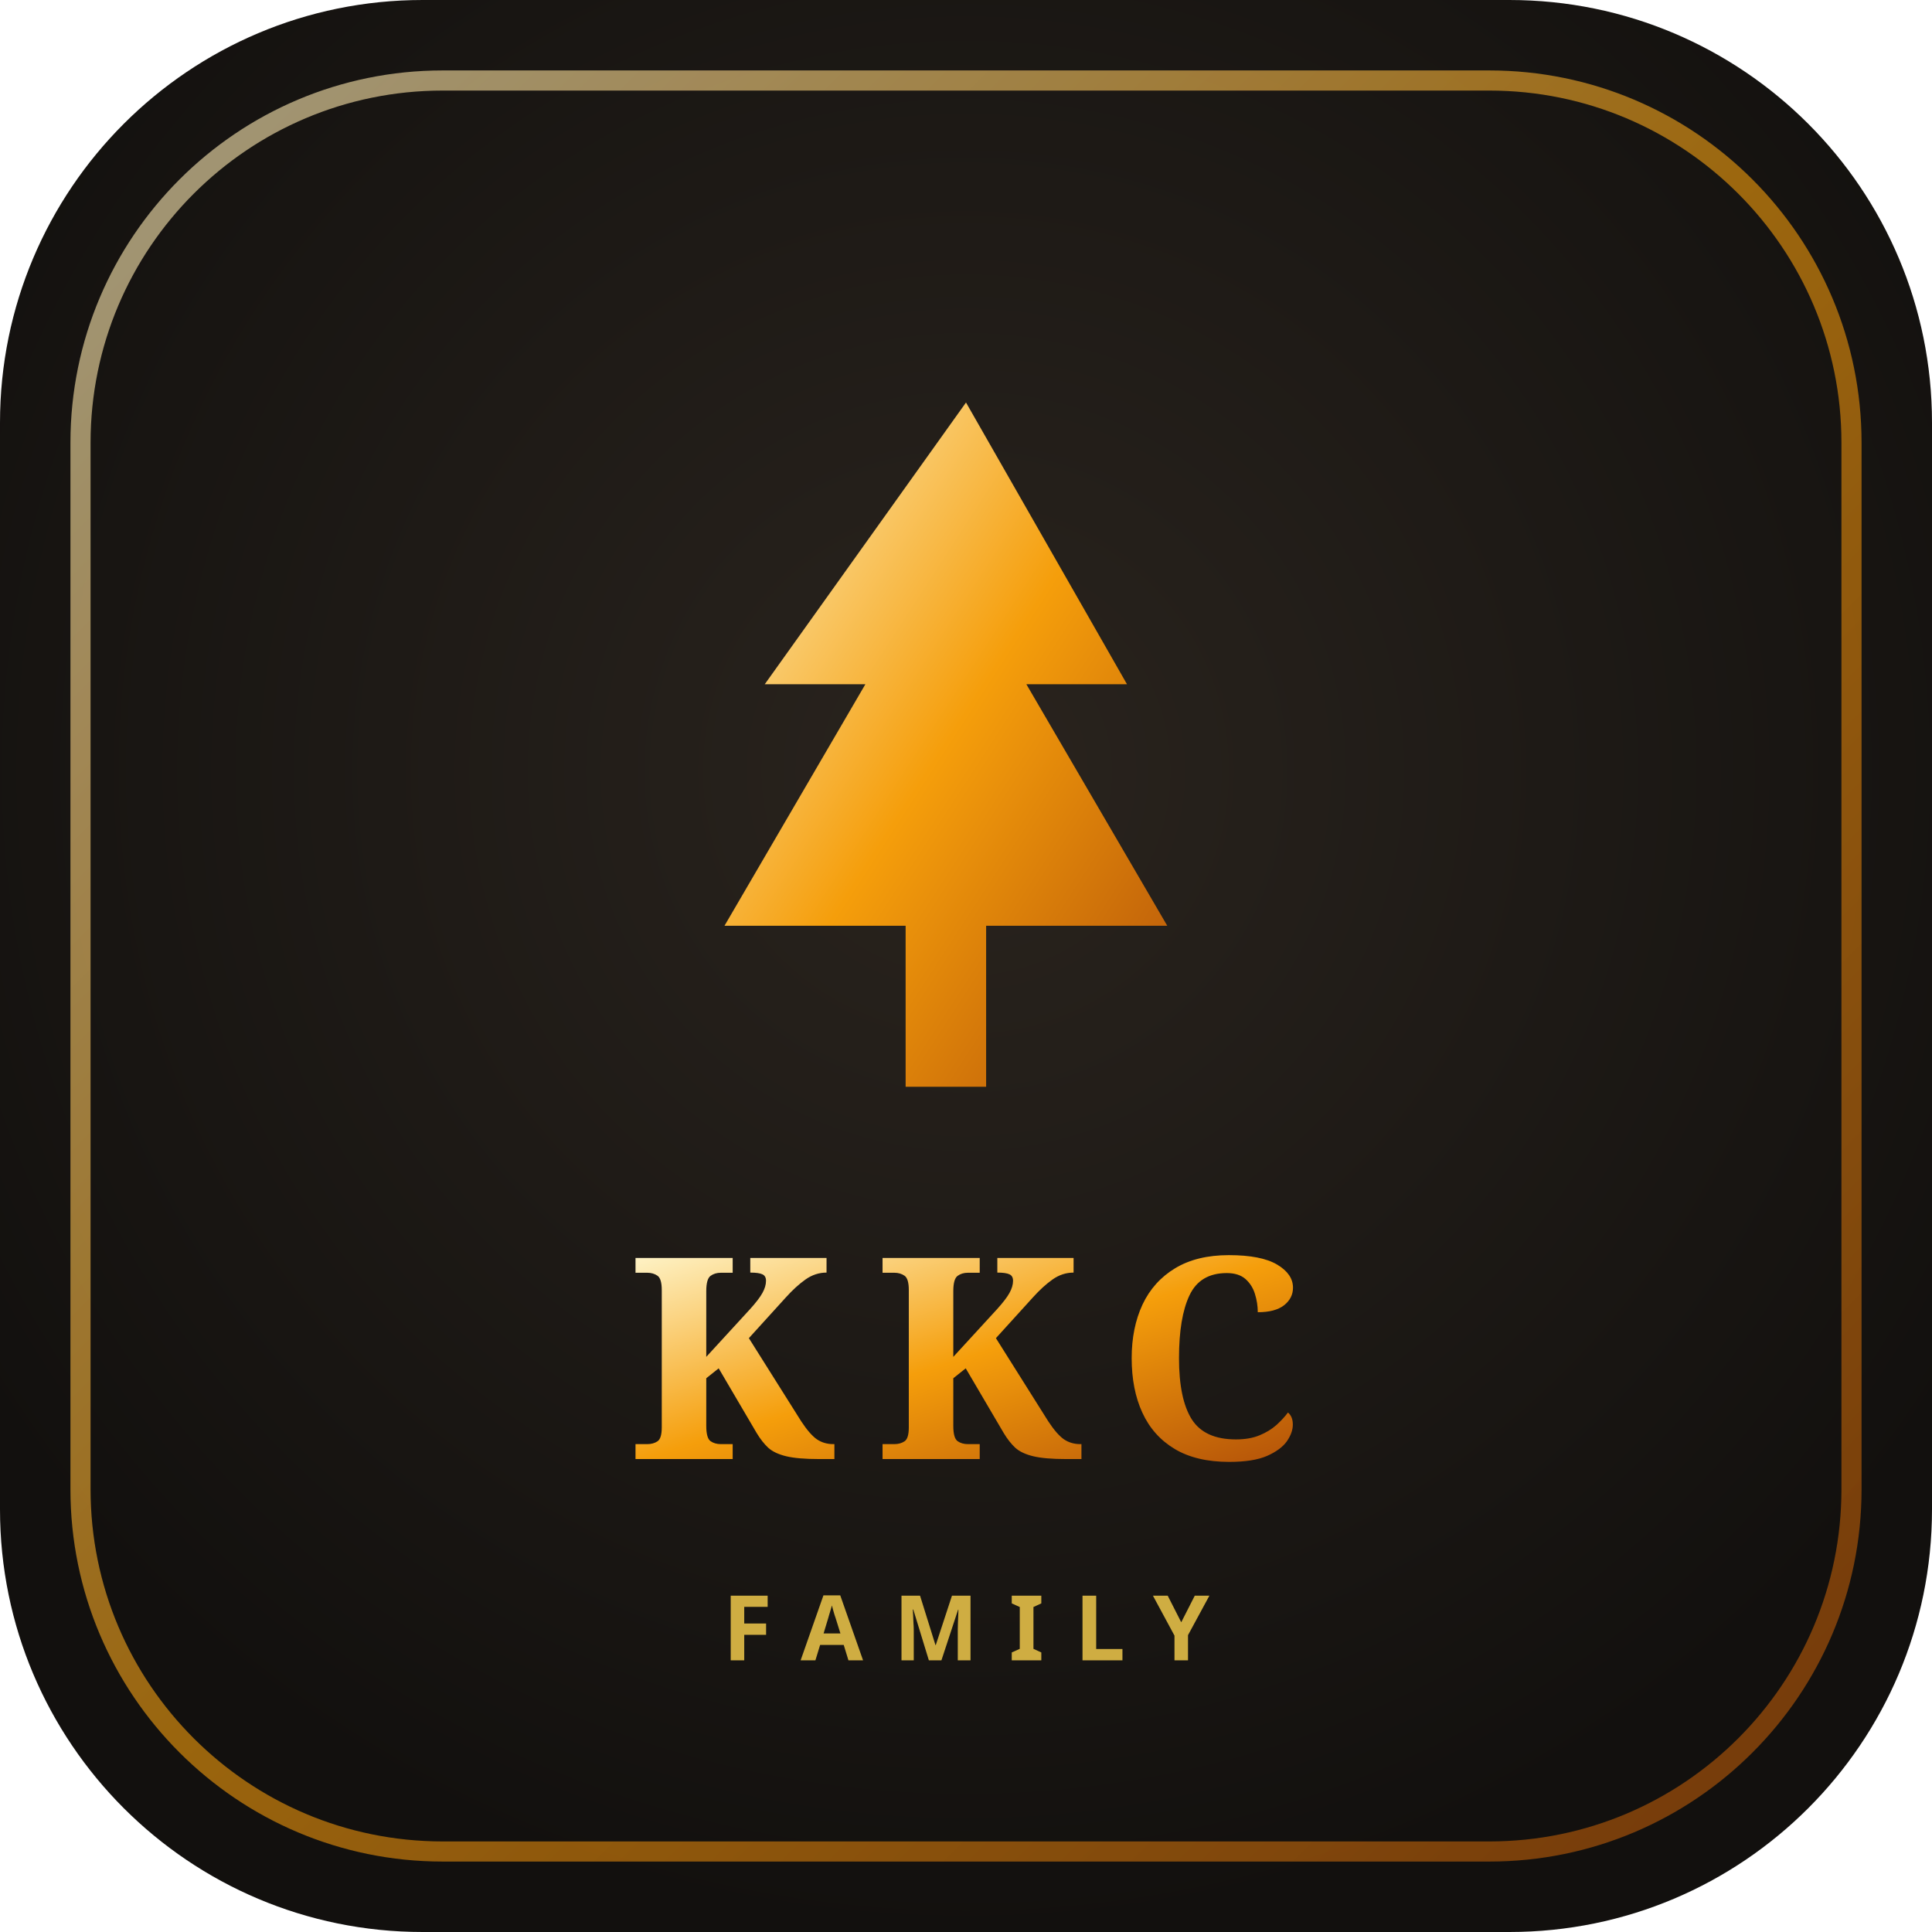
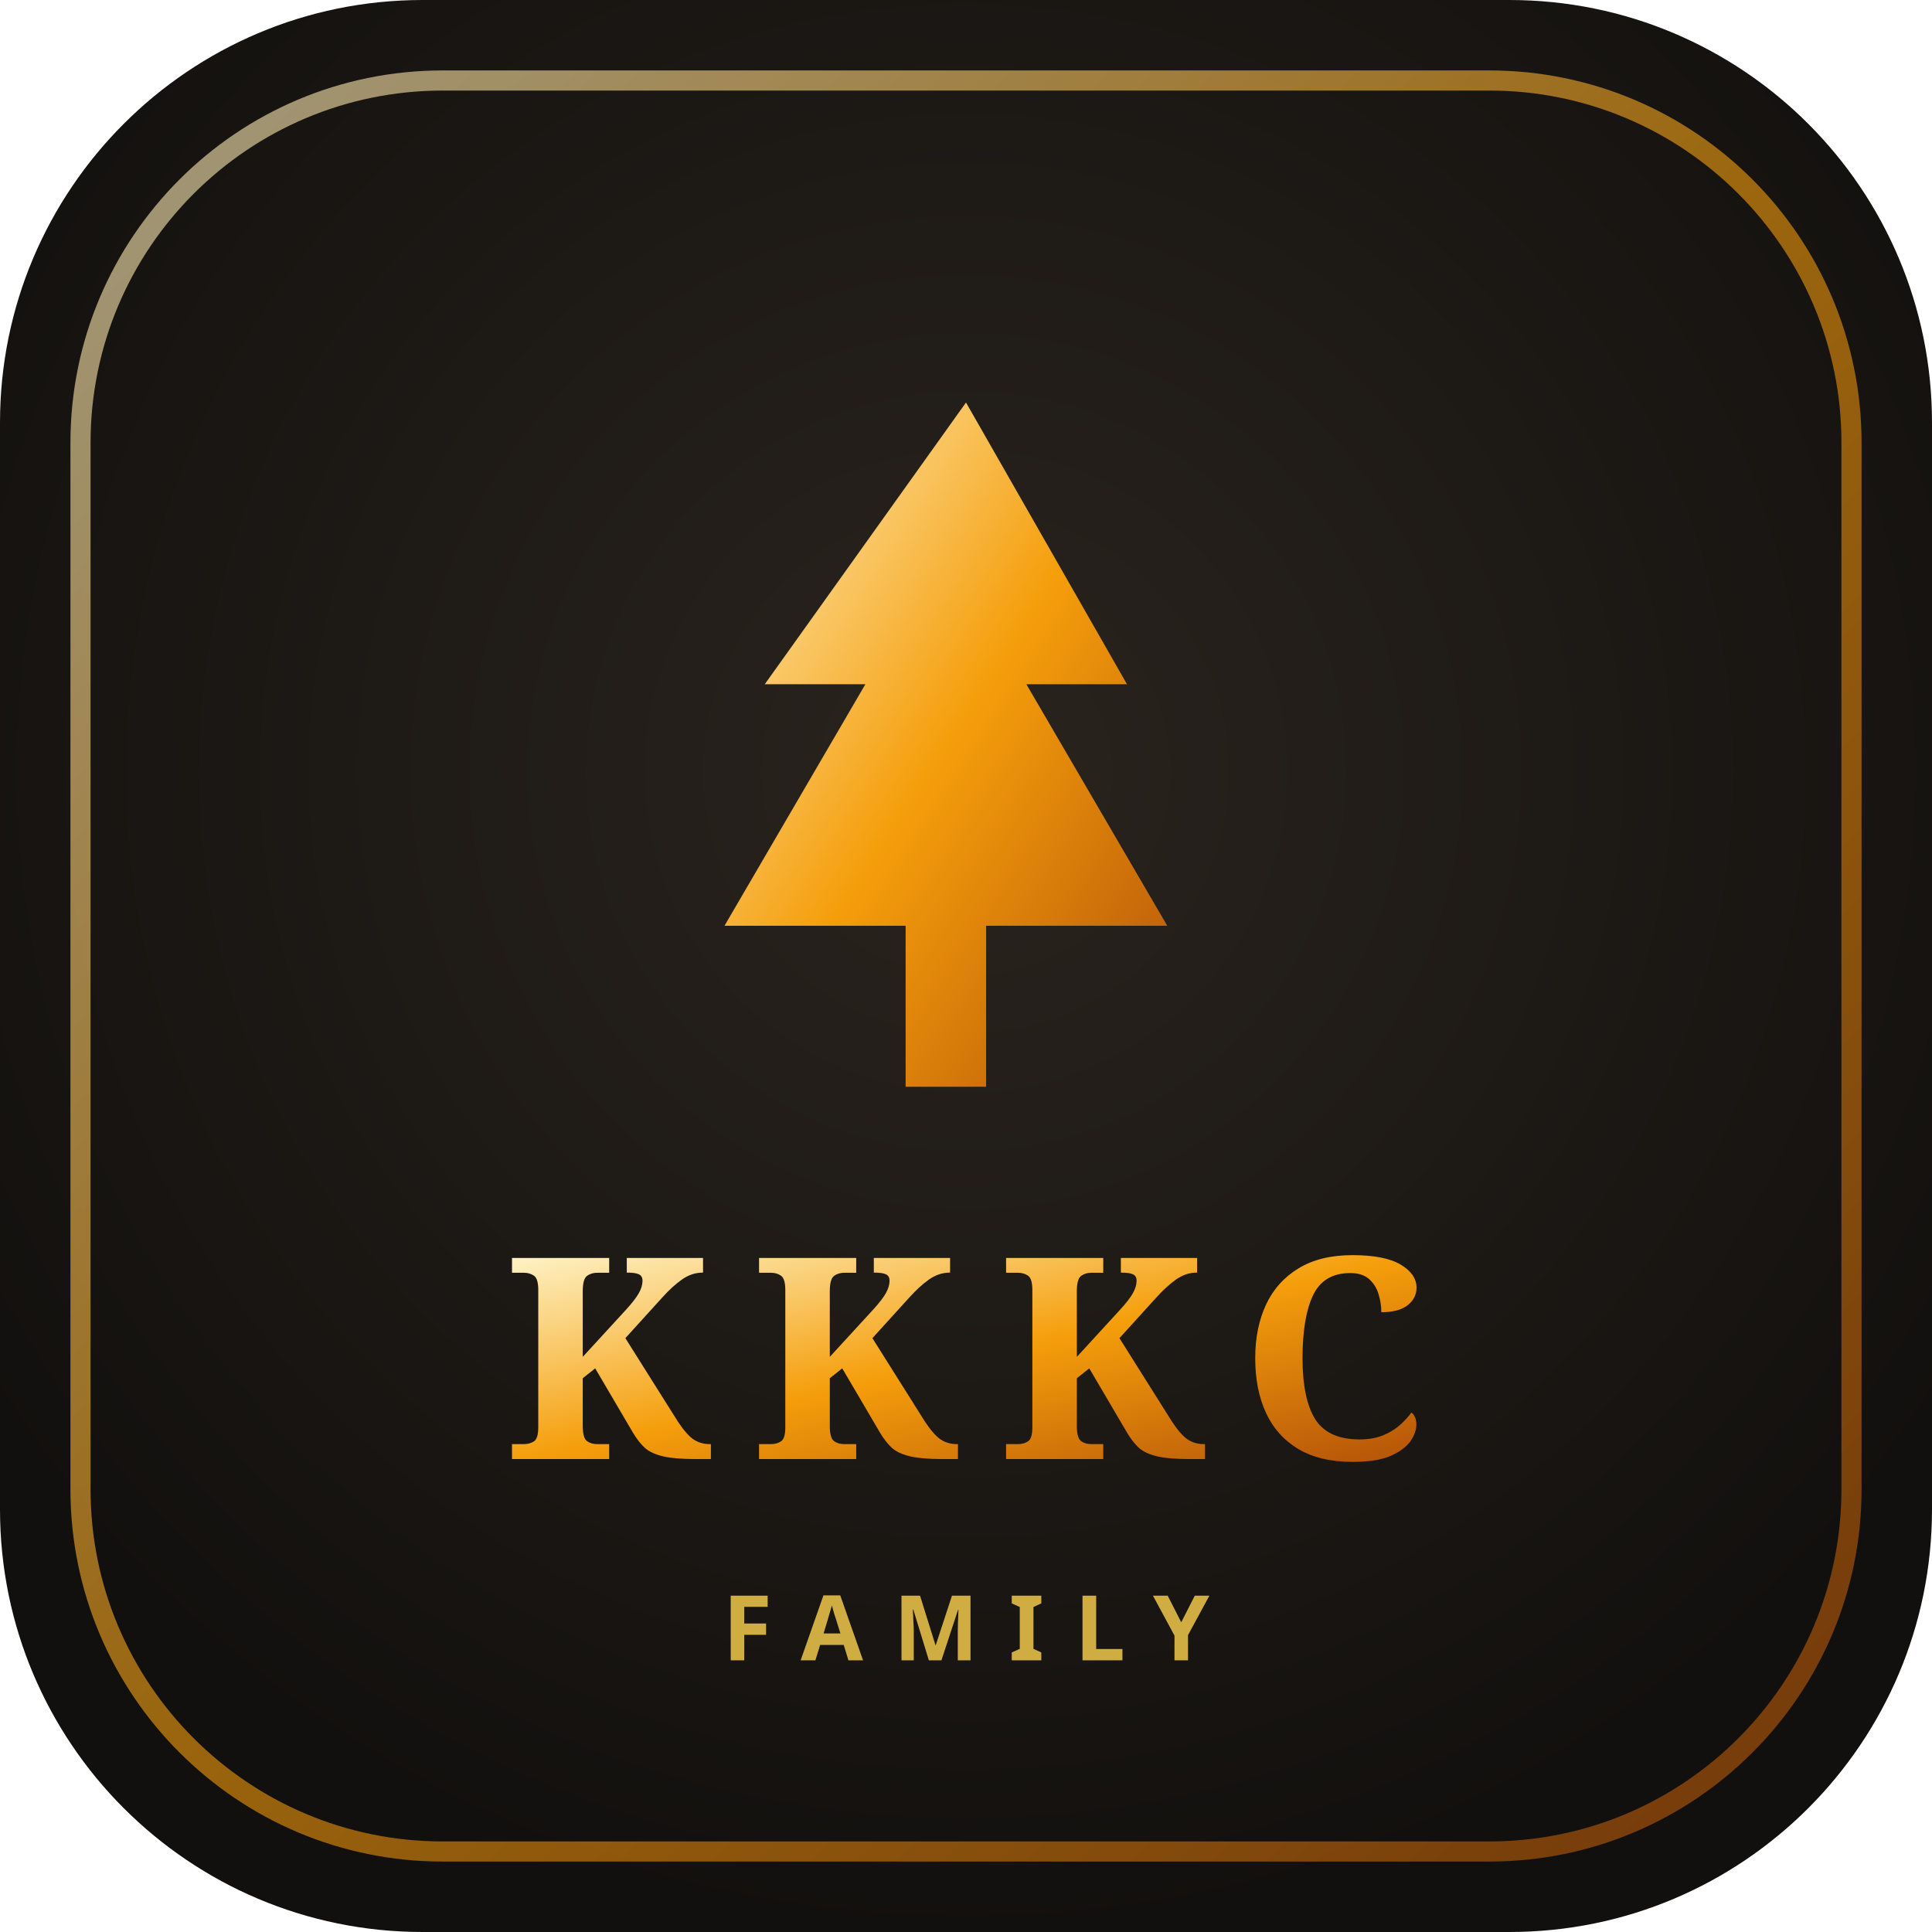
<svg xmlns="http://www.w3.org/2000/svg" viewBox="0 0 192 192" width="192" height="192">
  <defs>
    <radialGradient id="bg" cx="50%" cy="40%" r="60%">
      <stop offset="0%" stop-color="#2a241e" />
      <stop offset="100%" stop-color="#12100e" />
    </radialGradient>
    <linearGradient id="gold" x1="0%" y1="0%" x2="100%" y2="100%">
      <stop offset="0%" stop-color="#fef3c7" />
      <stop offset="50%" stop-color="#f59e0b" />
      <stop offset="100%" stop-color="#b45309" />
    </linearGradient>
  </defs>
  <rect width="192" height="192" rx="42" fill="url(#bg)" />
  <rect x="8" y="8" width="176" height="176" rx="36" fill="none" stroke="url(#gold)" stroke-width="2" opacity="0.6" />
  <g transform="translate(64, 40)" fill="url(#gold)">
    <path d="M32 0L12 28h10l-14 24h18v16h8V52h18L38 28h10z" />
  </g>
-   <text x="96" y="145" text-anchor="middle" font-family="'Playfair Display', Georgia, serif" font-size="28" font-weight="bold" fill="url(#gold)" letter-spacing="4">KKC</text>
+   <text x="96" y="145" text-anchor="middle" font-family="'Playfair Display', Georgia, serif" font-size="28" font-weight="bold" fill="url(#gold)" letter-spacing="4">KKKC</text>
  <text x="96" y="165" text-anchor="middle" font-family="system-ui, sans-serif" font-size="9" font-weight="600" fill="#fcd34d" letter-spacing="3" opacity="0.8">FAMILY</text>
</svg>
